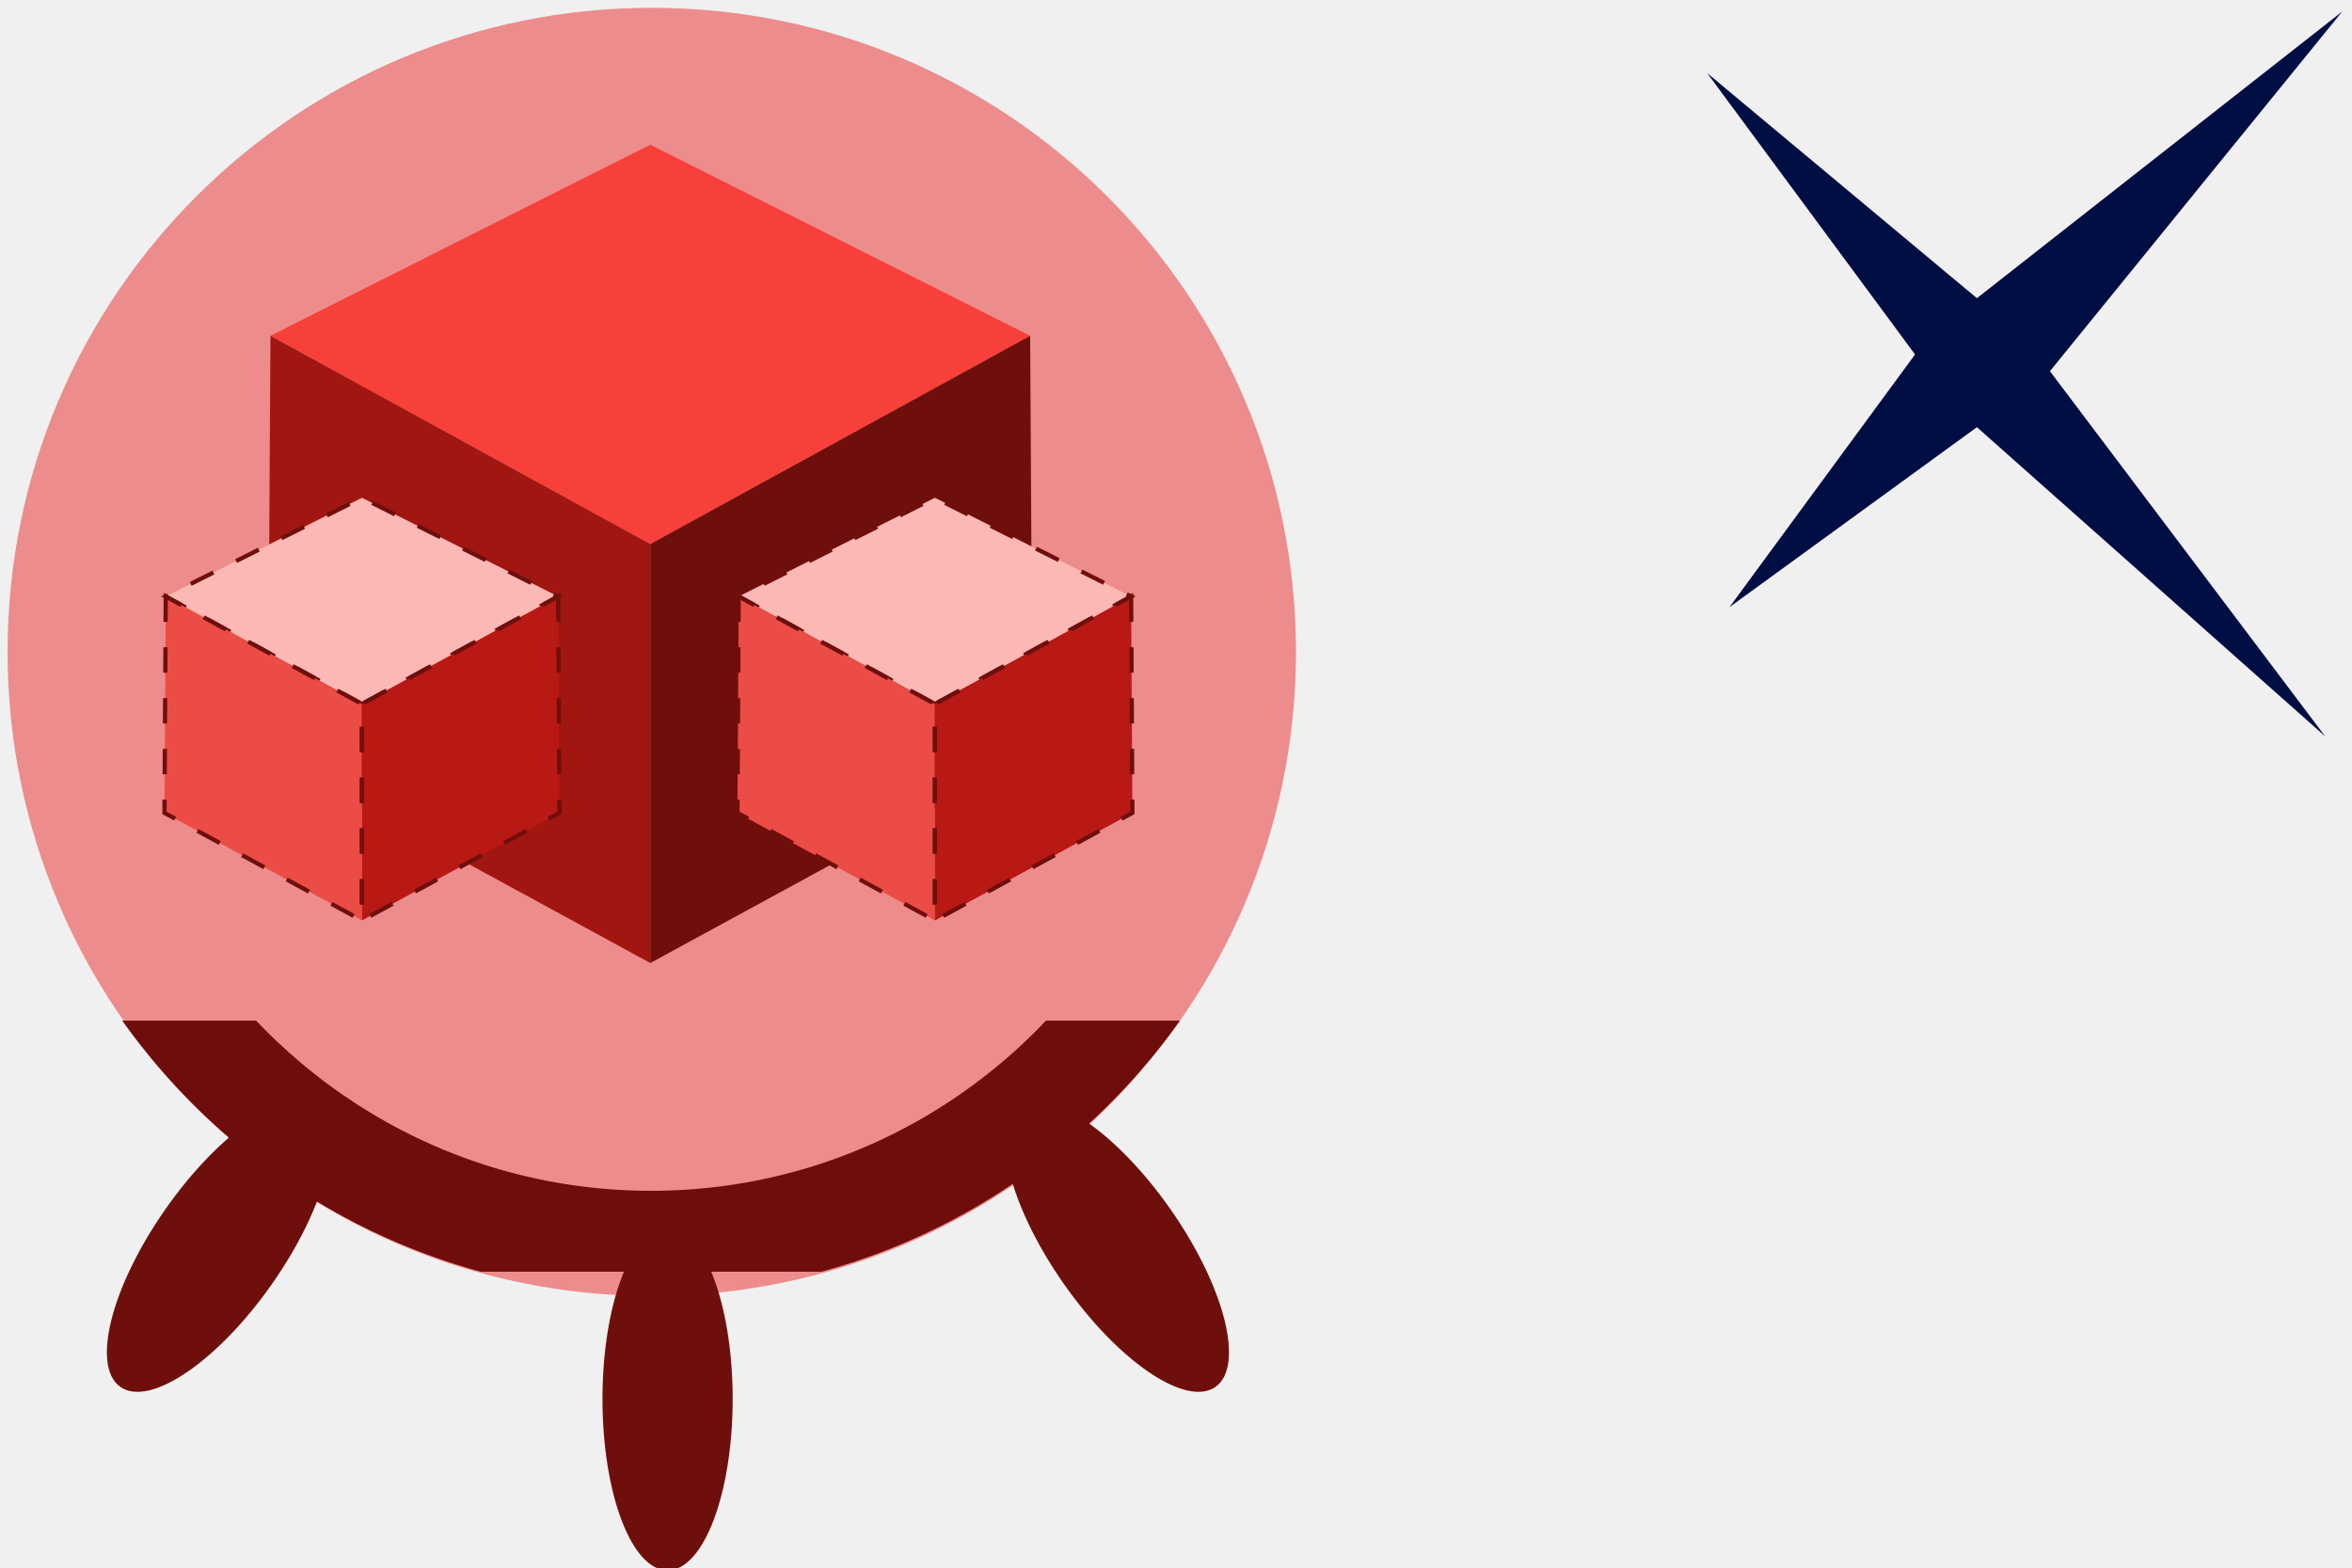
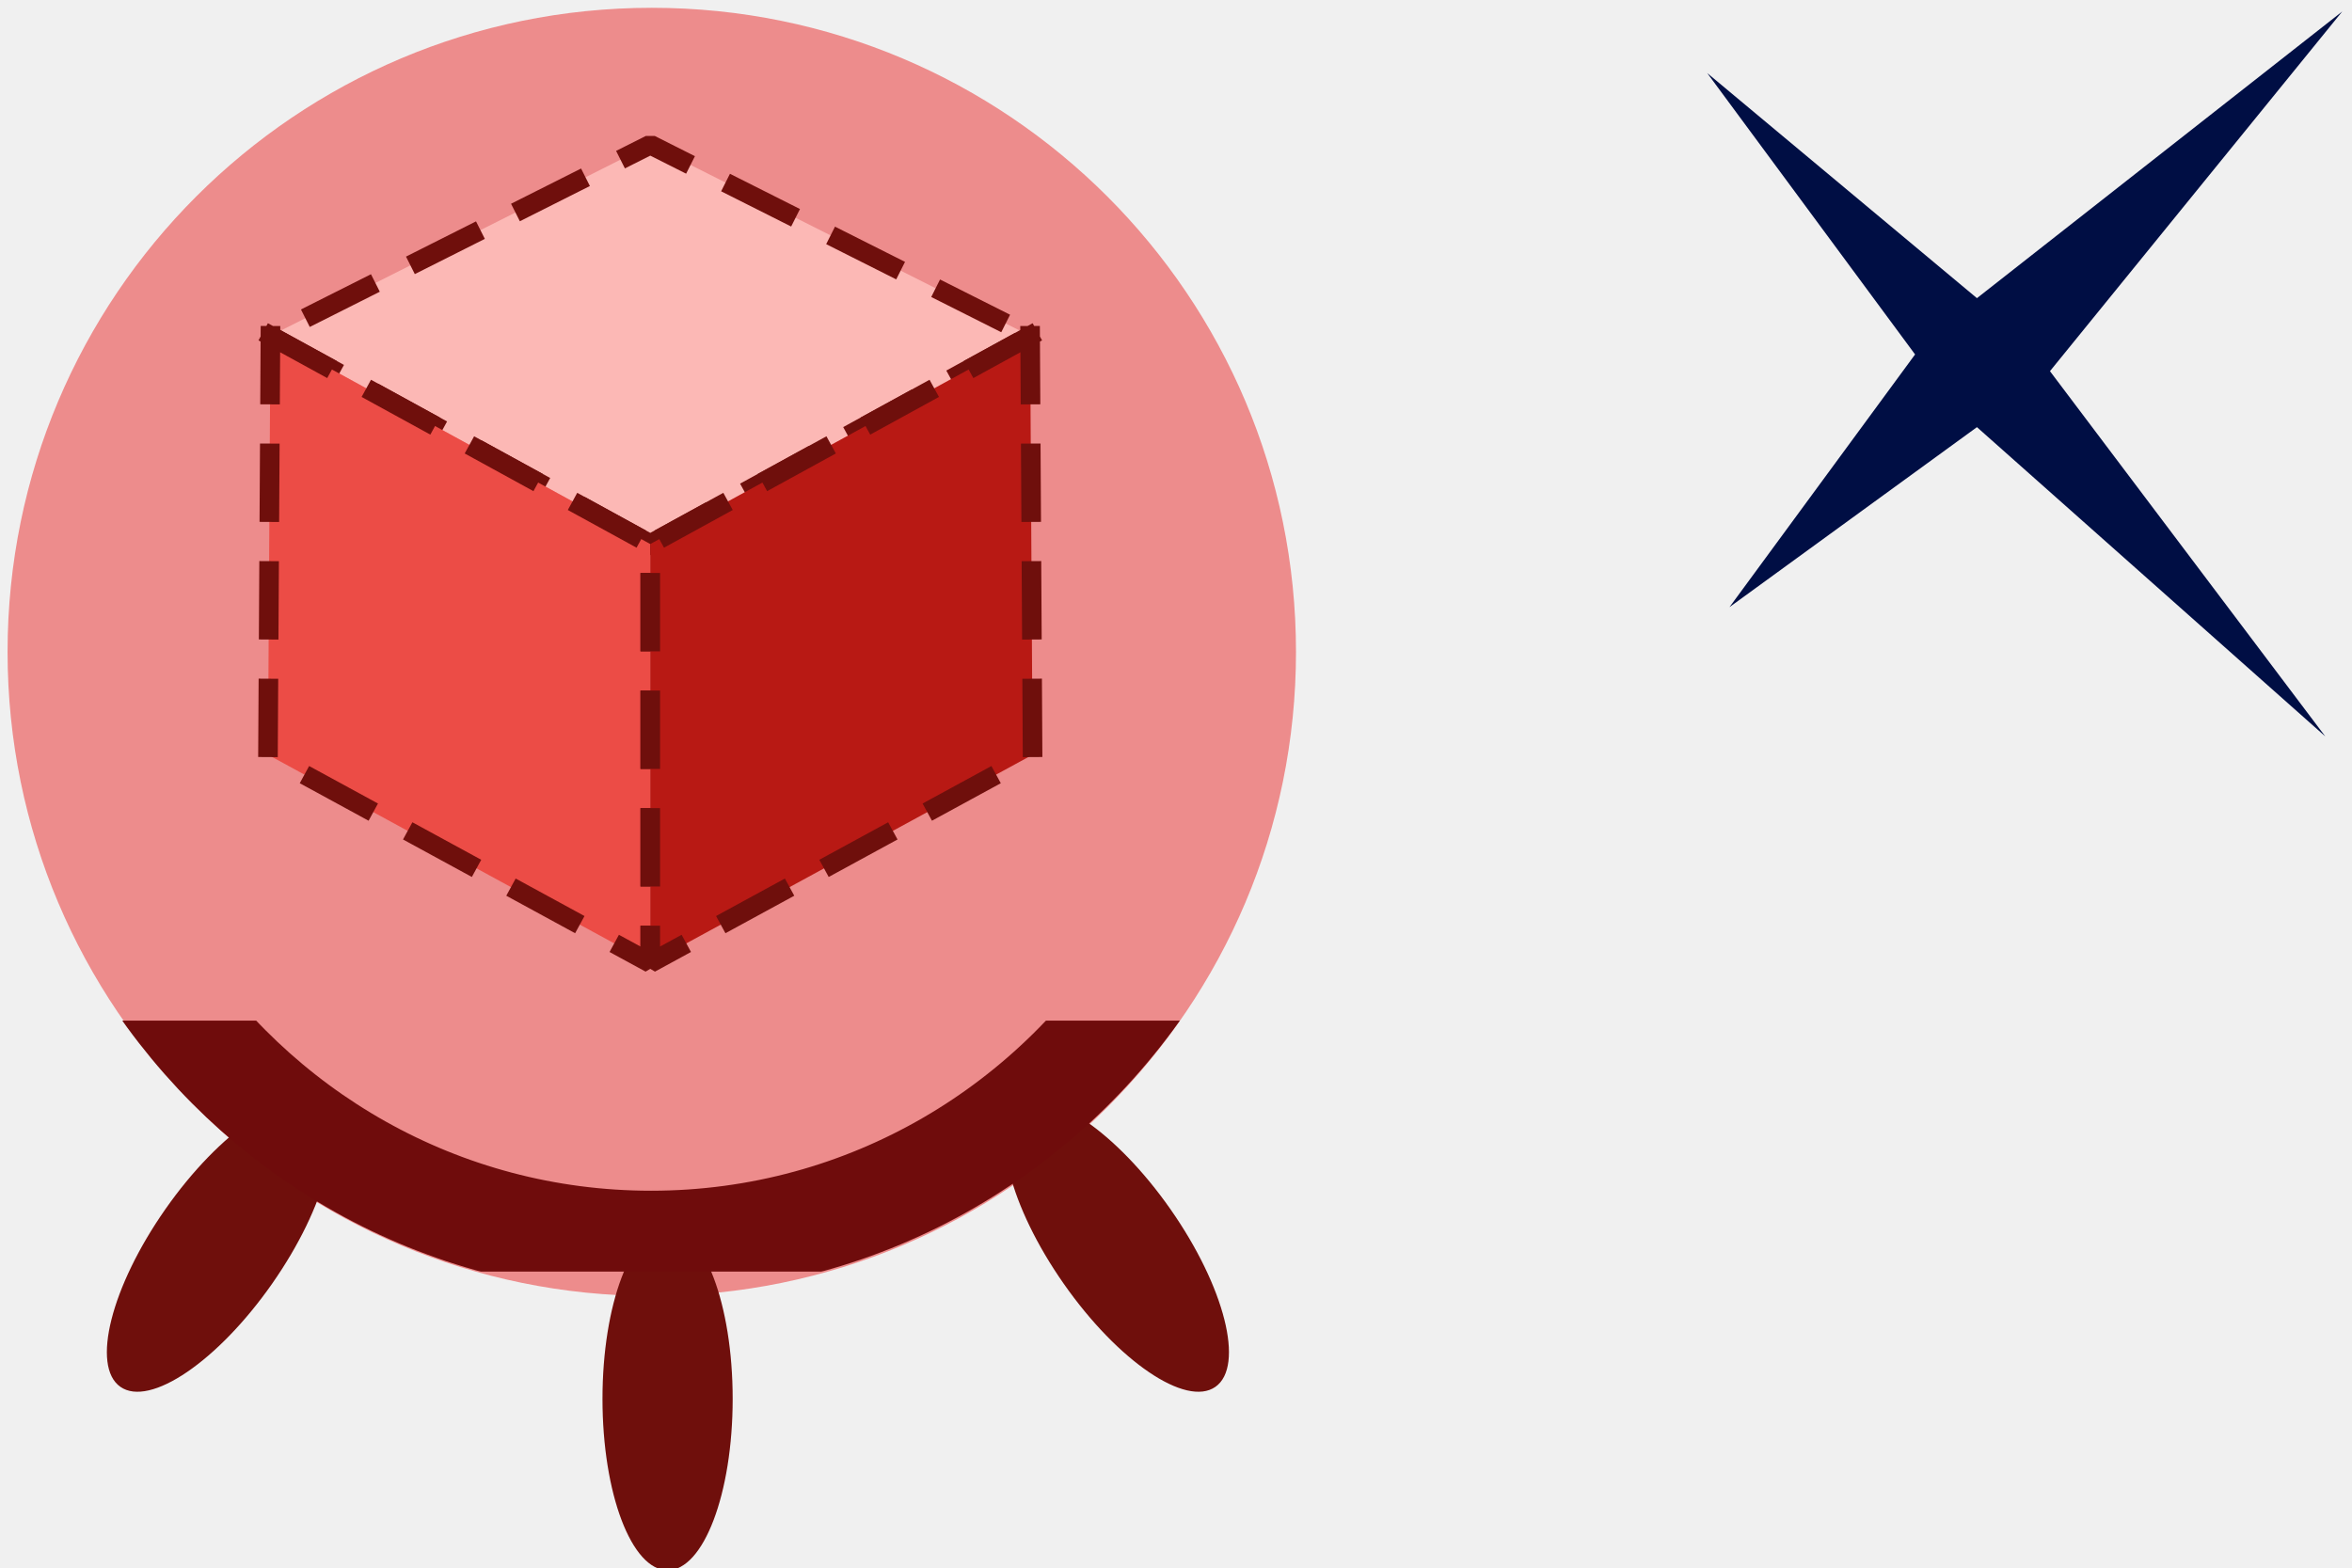
- <svg xmlns="http://www.w3.org/2000/svg" height="40" viewBox="0 0 60 40" width="60" version="1.1" id="svg36">
-   <defs id="defs40">
-     <mask id="a-1" fill="#ffffff">
-       <path d="M 0,0 H 313.303 V 159.865 H 0 Z" fill="#ffffff" fill-rule="evenodd" id="path2-9" />
-     </mask>
-     <mask id="mask865" fill="#ffffff">
-       <path d="M 0,0 H 313.303 V 159.865 H 0 Z" fill="#ffffff" fill-rule="evenodd" id="path863" />
+ <svg xmlns="http://www.w3.org/2000/svg" width="60" height="40" version="1.1" viewBox="0 0 60 40">
+   <defs>
+     <mask id="c" fill="#ffffff">
+       <path d="m0 0h313.3v159.86h-313.3z" fill="#fff" fill-rule="evenodd" />
    </mask>
  </defs>
  <mask id="a" fill="#ffffff">
-     <path d="M 0,0 H 313.303 V 159.865 H 0 Z" fill="#ffffff" fill-rule="evenodd" id="path2" />
+     <path d="m0 0h313.3v159.86h-313.3z" fill="#fff" fill-rule="evenodd" />
  </mask>
  <mask id="b" fill="#ffffff">
-     <path d="M 0,0 H 313.303 V 159.865 H 0 Z" fill="#ffffff" fill-rule="evenodd" id="path5" />
+     <path d="m0 0h313.3v159.86h-313.3z" fill="#fff" fill-rule="evenodd" />
  </mask>
-   <g id="g1042" style="display:inline">
-     <g id="g994" transform="matrix(0.08667043,0,0,0.08667043,54.83753,-43.97586)" style="display:inline">
-       <path id="path990" style="fill:#000e44;fill-opacity:1;fill-rule:evenodd;stroke:none;stroke-width:3.147" d="m 56.695,510.774 -107.532,84.402 -79.398,-66.275 61.189,82.843 -54.627,74.395 72.837,-52.987 102.529,91.046 -81.039,-107.532 z" />
+   <g transform="matrix(.08667 0 0 .08667 54.838 -43.976)">
+     <path d="m56.695 510.77-107.53 84.402-79.398-66.275 61.189 82.843-54.627 74.395 72.837-52.987 102.53 91.046-81.039-107.53z" fill="#000e44" fill-rule="evenodd" />
+   </g>
+   <circle cx="16.627" cy="16.633" r="16.434" fill="#ed8c8c" stop-color="#000000" />
+   <g transform="matrix(.15069 0 0 .15069 -6.1977 -20.881)" fill="none" fill-rule="evenodd">
+     <g transform="matrix(.92863 0 0 -.92863 9.2718 454.16)">
+       <g transform="matrix(.94489 0 0 .94489 8.6963 2.7018)" fill="#6f0f0c" mask="url(#c)">
+         <path transform="rotate(35 137.93 151.55)" d="m203.46 95.688c6.936 0 12.559-14.809 12.559-33.077s-5.623-33.077-12.559-33.077-12.559 14.809-12.559 33.077 5.623 33.077 12.559 33.077z" />
+         <path transform="matrix(-.81915 .57358 .57358 .81915 58.085 47.705)" d="m30.142 95.688c6.936 0 12.559-14.809 12.559-33.077s-5.623-33.077-12.559-33.077c-6.936 0-12.559 14.809-12.559 33.077s5.623 33.077 12.559 33.077z" />
+         <path transform="matrix(-1 0 0 1 272.63 53.671)" d="m116.73 66.275c6.936 0 12.559-14.809 12.559-33.077s-5.623-33.077-12.559-33.077c-6.936 0-12.559 14.809-12.559 33.077s5.623 33.077 12.559 33.077z" />
+       </g>
+       <path transform="matrix(.94489 0 0 .94489 8.6963 2.7018)" d="m251.47 173.1c-20.23-33.61-56.89-56.068-98.756-56.068-40.721 0-76.516 21.246-97.059 53.335" mask="url(#c)" stroke="#6f0c0c" stroke-width="20" />
    </g>
-     <circle style="opacity:1;fill:#ed8c8c;fill-opacity:1;stroke:none;stroke-width:0.308;stroke-miterlimit:2.5;stroke-opacity:1;stop-color:#000000" id="path912" cx="16.627" cy="16.633" r="16.434" />
-     <g fill="none" fill-rule="evenodd" transform="matrix(0.1506934,0,0,0.1506934,-6.197667,-20.88076)" id="g1008">
-       <g transform="matrix(0.9286315,0,0,-0.9286315,9.271821,454.1644)" id="g1006">
-         <g fill="#0f1689" mask="url(#a-1)" id="g1002" style="fill:#6f0f0c;fill-opacity:1" transform="matrix(0.9448936,0,0,0.9448936,8.696251,2.70184)">
-           <path d="m 203.461,95.688 c 6.936,0 12.559,-14.809 12.559,-33.077 0,-18.268 -5.623,-33.077 -12.559,-33.077 -6.936,0 -12.559,14.809 -12.559,33.077 0,18.268 5.623,33.077 12.559,33.077 z" transform="rotate(35,137.9312,151.55)" id="path996" style="fill:#6f0f0c;fill-opacity:1" />
-           <path d="m 30.142,95.688 c 6.936,0 12.559,-14.809 12.559,-33.077 0,-18.268 -5.623,-33.077 -12.559,-33.077 -6.936,0 -12.559,14.809 -12.559,33.077 0,18.268 5.623,33.077 12.559,33.077 z" transform="matrix(-0.819152,0.5735764,0.5735764,0.819152,58.08461,47.70477)" id="path998" style="fill:#6f0f0c;fill-opacity:1" />
-           <path d="m 116.733,66.275 c 6.936,0 12.559,-14.809 12.559,-33.077 0,-18.268 -5.623,-33.077 -12.559,-33.077 -6.936,0 -12.559,14.809 -12.559,33.077 0,18.268 5.623,33.077 12.559,33.077 z" transform="matrix(-1,0,0,1,272.6285,53.67076)" id="path1000" style="fill:#6f0f0c;fill-opacity:1" />
-         </g>
-         <path d="m 251.467,173.1 c -20.23,-33.61 -56.89,-56.068 -98.756,-56.068 -40.721,0 -76.516,21.246 -97.059,53.335" mask="url(#a-1)" stroke="#0f1689" stroke-width="20" id="path1004" style="stroke:#6f0c0c;stroke-opacity:1" transform="matrix(0.9448936,0,0,0.9448936,8.696251,2.70184)" />
-       </g>
-     </g>
-     <g id="g1480" transform="translate(40)">
-       <g id="g2224" transform="matrix(0.2566231,0,0,0.2566231,-39.58769,-0.3969984)">
-         <g id="g2223" transform="matrix(0.8120386,0,0,0.8120386,11.06742,5.456189)">
-           <path d="M 64,61.8 110.5,36.3 64,12.9 17.5,36.3 Z" fill="#b7c5ff" id="path2218" style="fill:#f74039;fill-opacity:1" />
-           <path d="M 17.5,36.3 17.2,87.6 64,113.1 V 61.8 Z" fill="#839afe" id="path2220" style="fill:#a11611;fill-opacity:1" />
-           <path d="M 110.5,36.3 110.8,87.6 64,113.1 V 61.8 Z" fill="#436afd" id="path2222" style="fill:#6f0f0c;fill-opacity:1" />
-           <path d="M 98.842,81.39 122.861,68.219 98.842,56.132 74.823,68.219 Z" fill="#b7c5ff" id="path2202" style="fill:#fcb8b5;fill-opacity:1;stroke:#6f0f0c;stroke-width:0.518;stroke-miterlimit:4;stroke-dasharray:3.11, 3.11;stroke-dashoffset:0;stroke-opacity:1" />
-           <path d="m 74.823,68.219 -0.155,26.498 24.174,13.171 V 81.39 Z" fill="#839afe" id="path2204" style="fill:#ec4c46;fill-opacity:1;stroke:#6f0f0c;stroke-width:0.518;stroke-miterlimit:4;stroke-dasharray:3.11, 3.11;stroke-dashoffset:0;stroke-opacity:1" />
-           <path d="m 122.861,68.219 0.155,26.498 -24.174,13.171 V 81.39 Z" fill="#436afd" id="path2206" style="fill:#b81914;fill-opacity:1;stroke:#6f0f0c;stroke-width:0.518;stroke-miterlimit:4;stroke-dasharray:3.11, 3.11;stroke-dashoffset:0;stroke-opacity:1" />
-           <path d="M 28.7,81.39 52.719,68.219 28.7,56.132 4.682,68.219 Z" fill="#b7c5ff" id="path2208" style="fill:#fcb8b5;fill-opacity:1;stroke:#6f0f0c;stroke-width:0.518;stroke-miterlimit:4;stroke-dasharray:3.11, 3.11;stroke-dashoffset:0;stroke-opacity:1" />
-           <path d="M 4.682,68.219 4.527,94.717 28.7,107.888 V 81.39 Z" fill="#839afe" id="path2210" style="fill:#ec4c46;fill-opacity:1;stroke:#6f0f0c;stroke-width:0.518;stroke-miterlimit:4;stroke-dasharray:3.11, 3.11;stroke-dashoffset:0;stroke-opacity:1" />
-           <path d="m 52.719,68.219 0.155,26.498 -24.174,13.171 V 81.39 Z" fill="#436afd" id="path2212" style="fill:#b81914;fill-opacity:1;stroke:#6f0f0c;stroke-width:0.518;stroke-miterlimit:4;stroke-dasharray:3.11, 3.11;stroke-dashoffset:0;stroke-opacity:1" />
-         </g>
+   </g>
+   <g transform="translate(40)">
+     <g transform="matrix(.25662 0 0 .25662 -39.588 -.397)">
+       <g transform="matrix(.81204 0 0 .81204 11.067 5.4562)" stroke="#6f0f0c" stroke-linecap="square" stroke-linejoin="bevel">
+         <path d="m64 61.8 46.5-25.5-46.5-23.4-46.5 23.4z" fill="#fcb8b5" stroke-dasharray="7.198, 7.198" stroke-width="2.399" />
+         <path d="m17.5 36.3-0.3 51.3 46.8 25.5v-51.3z" fill="#ec4c46" stroke-dasharray="7.198, 7.198" stroke-width="2.399" />
+         <path d="m110.5 36.3 0.3 51.3-46.8 25.5v-51.3z" fill="#b81914" stroke-dasharray="7.198, 7.198" stroke-width="2.399" />
      </g>
    </g>
  </g>
-   <g transform="matrix(0.9587988,0,0,0.9587988,-871.3429,-378.3503)" id="g893" />
</svg>
